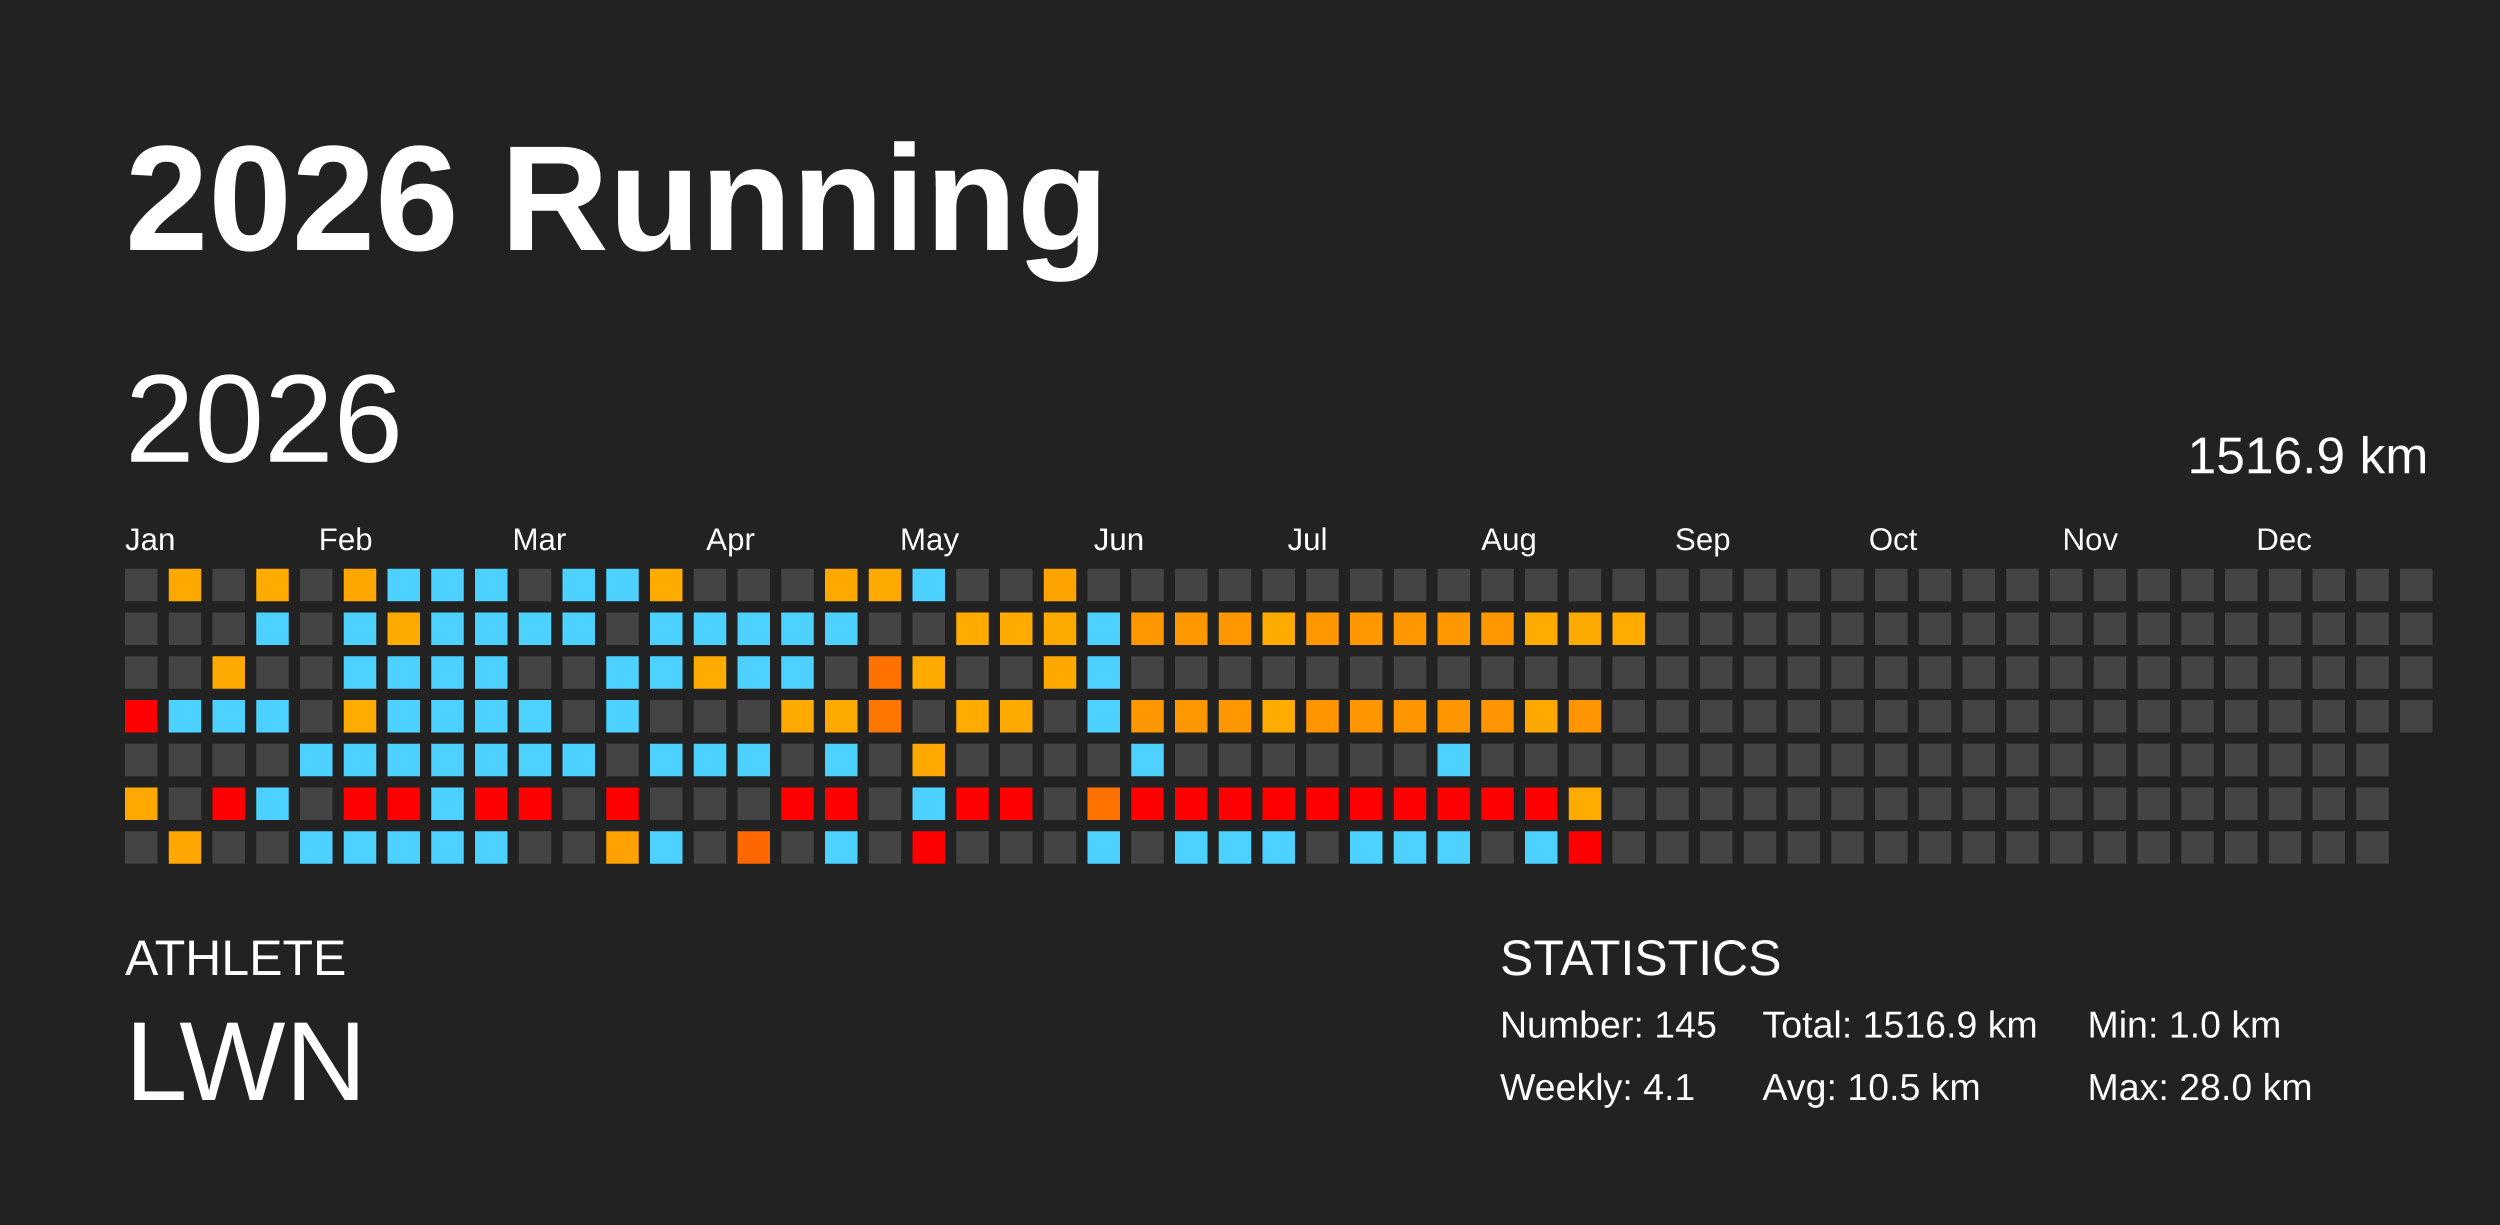
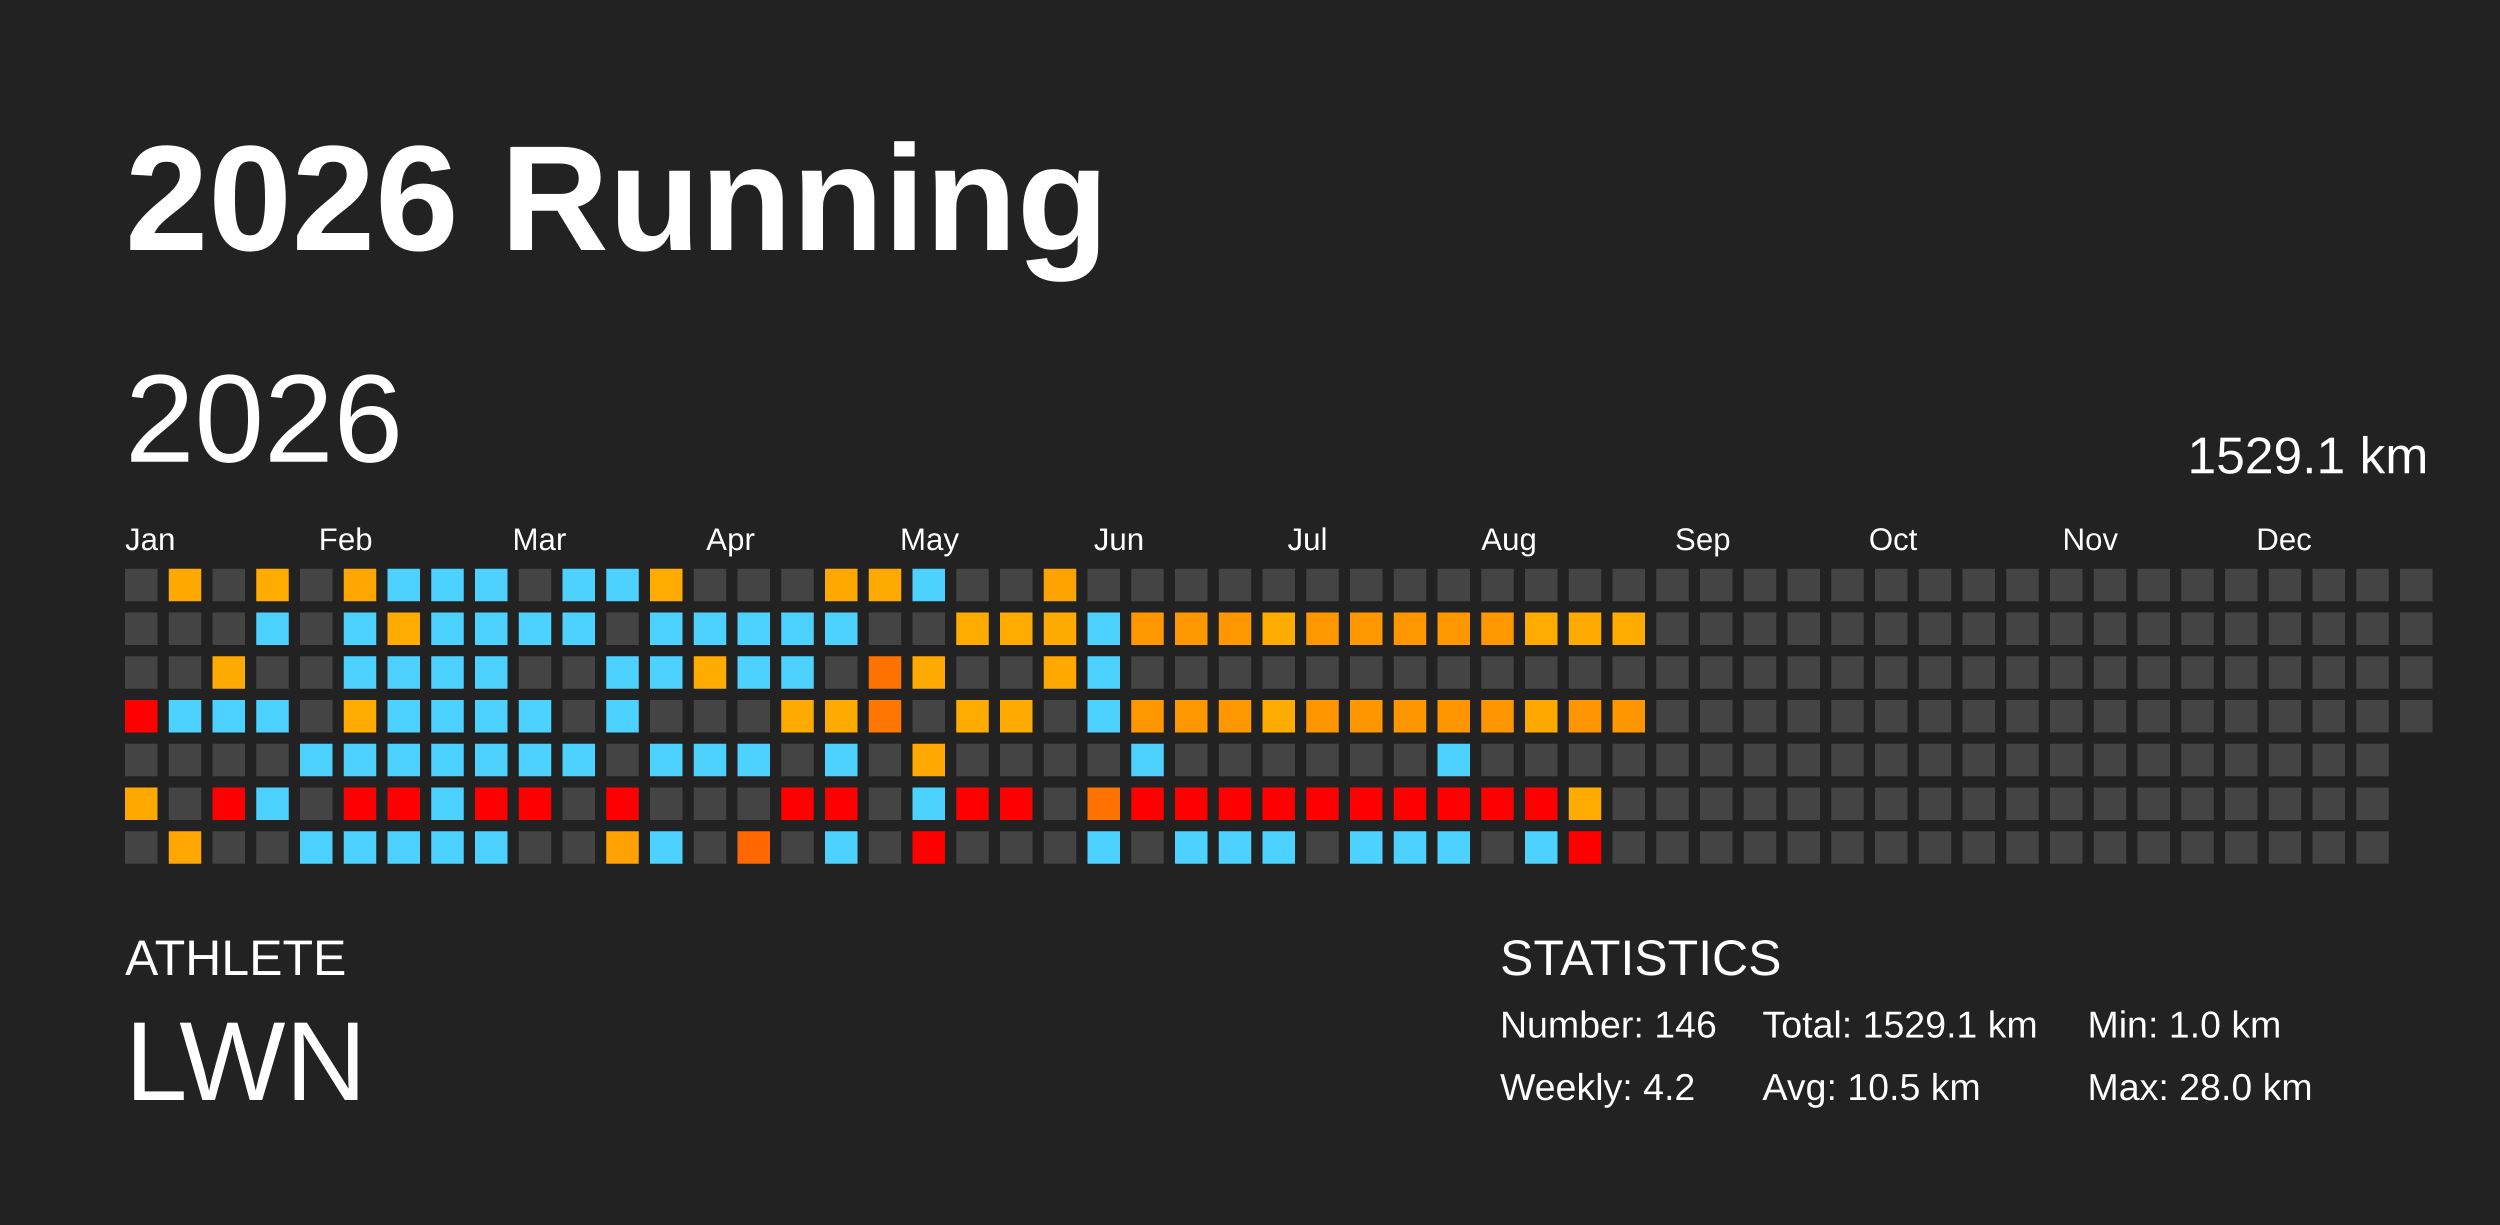
<svg xmlns="http://www.w3.org/2000/svg" baseProfile="full" height="98mm" version="1.1" viewBox="0,0,200,98" width="200mm">
  <defs />
  <rect fill="#222222" height="98" width="200" x="0" y="0" />
  <text fill="#FFFFFF" style="font-size:12px; font-family:Arial; font-weight:bold;" x="10" y="20">2026 Running</text>
  <text fill="#FFFFFF" style="font-size:4px; font-family:Arial" x="10" y="78">ATHLETE</text>
  <text fill="#FFFFFF" style="font-size:9px; font-family:Arial" x="10" y="88">LWN</text>
  <text fill="#FFFFFF" style="font-size:4px; font-family:Arial" x="120" y="78">STATISTICS</text>
-   <text fill="#FFFFFF" style="font-size:3px; font-family:Arial" x="120" y="83">Number: 145</text>
-   <text fill="#FFFFFF" style="font-size:3px; font-family:Arial" x="120" y="88">Weekly: 4.1</text>
-   <text fill="#FFFFFF" style="font-size:3px; font-family:Arial" x="141" y="83">Total: 1516.9 km</text>
+   <text fill="#FFFFFF" style="font-size:3px; font-family:Arial" x="120" y="83">Number: 146</text>
+   <text fill="#FFFFFF" style="font-size:3px; font-family:Arial" x="120" y="88">Weekly: 4.2</text>
+   <text fill="#FFFFFF" style="font-size:3px; font-family:Arial" x="141" y="83">Total: 1529.1 km</text>
  <text fill="#FFFFFF" style="font-size:3px; font-family:Arial" x="141" y="88">Avg: 10.5 km</text>
  <text fill="#FFFFFF" style="font-size:3px; font-family:Arial" x="167" y="83">Min: 1.0 km</text>
  <text fill="#FFFFFF" style="font-size:3px; font-family:Arial" x="167" y="88">Max: 28.0 km</text>
  <text dominant-baseline="hanging" fill="#FFFFFF" style="font-size:10.0px; font-family:Arial;" x="10" y="30">2026</text>
-   <text dominant-baseline="hanging" fill="#FFFFFF" style="font-size:4.125px; font-family:Arial;" x="175" y="35">1516.9 km</text>
+   <text dominant-baseline="hanging" fill="#FFFFFF" style="font-size:4.125px; font-family:Arial;" x="175" y="35">1529.1 km</text>
  <text fill="#FFFFFF" style="font-size:2.5px; font-family:Arial" x="10.0" y="44">Jan</text>
  <text fill="#FFFFFF" style="font-size:2.5px; font-family:Arial" x="25.5" y="44">Feb</text>
  <text fill="#FFFFFF" style="font-size:2.5px; font-family:Arial" x="41.0" y="44">Mar</text>
  <text fill="#FFFFFF" style="font-size:2.5px; font-family:Arial" x="56.5" y="44">Apr</text>
  <text fill="#FFFFFF" style="font-size:2.5px; font-family:Arial" x="72.0" y="44">May</text>
  <text fill="#FFFFFF" style="font-size:2.5px; font-family:Arial" x="87.5" y="44">Jun</text>
  <text fill="#FFFFFF" style="font-size:2.5px; font-family:Arial" x="103.0" y="44">Jul</text>
  <text fill="#FFFFFF" style="font-size:2.5px; font-family:Arial" x="118.5" y="44">Aug</text>
  <text fill="#FFFFFF" style="font-size:2.5px; font-family:Arial" x="134.0" y="44">Sep</text>
  <text fill="#FFFFFF" style="font-size:2.5px; font-family:Arial" x="149.5" y="44">Oct</text>
  <text fill="#FFFFFF" style="font-size:2.5px; font-family:Arial" x="165.0" y="44">Nov</text>
  <text fill="#FFFFFF" style="font-size:2.5px; font-family:Arial" x="180.5" y="44">Dec</text>
  <rect fill="#444444" height="2.6" width="2.6" x="10.0" y="45.5" />
  <rect fill="#444444" height="2.6" width="2.6" x="10.0" y="49.0" />
  <rect fill="#444444" height="2.6" width="2.6" x="10.0" y="52.5" />
  <rect fill="red" height="2.6" width="2.6" x="10.0" y="56.0" />
  <rect fill="#444444" height="2.6" width="2.6" x="10.0" y="59.5" />
  <rect fill="#ffa800" height="2.6" width="2.6" x="10.0" y="63.0" />
  <rect fill="#444444" height="2.6" width="2.6" x="10.0" y="66.5" />
  <rect fill="#ffa800" height="2.6" width="2.6" x="13.5" y="45.5" />
  <rect fill="#444444" height="2.6" width="2.6" x="13.5" y="49.0" />
  <rect fill="#444444" height="2.6" width="2.6" x="13.5" y="52.5" />
  <rect fill="#4dd2ff" height="2.6" width="2.6" x="13.5" y="56.0" />
  <rect fill="#444444" height="2.6" width="2.6" x="13.5" y="59.5" />
  <rect fill="#444444" height="2.6" width="2.6" x="13.5" y="63.0" />
  <rect fill="#ffa600" height="2.6" width="2.6" x="13.5" y="66.5" />
  <rect fill="#444444" height="2.6" width="2.6" x="17.0" y="45.5" />
  <rect fill="#444444" height="2.6" width="2.6" x="17.0" y="49.0" />
  <rect fill="#ffaa00" height="2.6" width="2.6" x="17.0" y="52.5" />
  <rect fill="#4dd2ff" height="2.6" width="2.6" x="17.0" y="56.0" />
  <rect fill="#444444" height="2.6" width="2.6" x="17.0" y="59.5" />
  <rect fill="red" height="2.6" width="2.6" x="17.0" y="63.0" />
  <rect fill="#444444" height="2.6" width="2.6" x="17.0" y="66.5" />
  <rect fill="#ffab00" height="2.6" width="2.6" x="20.5" y="45.5" />
  <rect fill="#4dd2ff" height="2.6" width="2.6" x="20.5" y="49.0" />
  <rect fill="#444444" height="2.6" width="2.6" x="20.5" y="52.5" />
  <rect fill="#4dd2ff" height="2.6" width="2.6" x="20.5" y="56.0" />
  <rect fill="#444444" height="2.6" width="2.6" x="20.5" y="59.5" />
  <rect fill="#4dd2ff" height="2.6" width="2.6" x="20.5" y="63.0" />
  <rect fill="#444444" height="2.6" width="2.6" x="20.5" y="66.5" />
  <rect fill="#444444" height="2.6" width="2.6" x="24.0" y="45.5" />
  <rect fill="#444444" height="2.6" width="2.6" x="24.0" y="49.0" />
  <rect fill="#444444" height="2.6" width="2.6" x="24.0" y="52.5" />
  <rect fill="#444444" height="2.6" width="2.6" x="24.0" y="56.0" />
  <rect fill="#4dd2ff" height="2.6" width="2.6" x="24.0" y="59.5" />
  <rect fill="#444444" height="2.6" width="2.6" x="24.0" y="63.0" />
  <rect fill="#4dd2ff" height="2.6" width="2.6" x="24.0" y="66.5" />
  <rect fill="#ffa600" height="2.6" width="2.6" x="27.5" y="45.5" />
  <rect fill="#4dd2ff" height="2.6" width="2.6" x="27.5" y="49.0" />
  <rect fill="#4dd2ff" height="2.6" width="2.6" x="27.5" y="52.5" />
  <rect fill="#ffab00" height="2.6" width="2.6" x="27.5" y="56.0" />
  <rect fill="#4dd2ff" height="2.6" width="2.6" x="27.5" y="59.5" />
  <rect fill="red" height="2.6" width="2.6" x="27.5" y="63.0" />
  <rect fill="#4dd2ff" height="2.6" width="2.6" x="27.5" y="66.5" />
  <rect fill="#4dd2ff" height="2.6" width="2.6" x="31.0" y="45.5" />
  <rect fill="#ffab00" height="2.6" width="2.6" x="31.0" y="49.0" />
  <rect fill="#4dd2ff" height="2.6" width="2.6" x="31.0" y="52.5" />
  <rect fill="#4dd2ff" height="2.6" width="2.6" x="31.0" y="56.0" />
  <rect fill="#4dd2ff" height="2.6" width="2.6" x="31.0" y="59.5" />
  <rect fill="red" height="2.6" width="2.6" x="31.0" y="63.0" />
  <rect fill="#4dd2ff" height="2.6" width="2.6" x="31.0" y="66.5" />
  <rect fill="#4dd2ff" height="2.6" width="2.6" x="34.5" y="45.5" />
  <rect fill="#4dd2ff" height="2.6" width="2.6" x="34.5" y="49.0" />
  <rect fill="#4dd2ff" height="2.6" width="2.6" x="34.5" y="52.5" />
  <rect fill="#4dd2ff" height="2.6" width="2.6" x="34.5" y="56.0" />
  <rect fill="#4dd2ff" height="2.6" width="2.6" x="34.5" y="59.5" />
  <rect fill="#4dd2ff" height="2.6" width="2.6" x="34.5" y="63.0" />
  <rect fill="#4dd2ff" height="2.6" width="2.6" x="34.5" y="66.5" />
  <rect fill="#4dd2ff" height="2.6" width="2.6" x="38.0" y="45.5" />
  <rect fill="#4dd2ff" height="2.6" width="2.6" x="38.0" y="49.0" />
  <rect fill="#4dd2ff" height="2.6" width="2.6" x="38.0" y="52.5" />
  <rect fill="#4dd2ff" height="2.6" width="2.6" x="38.0" y="56.0" />
  <rect fill="#4dd2ff" height="2.6" width="2.6" x="38.0" y="59.5" />
  <rect fill="red" height="2.6" width="2.6" x="38.0" y="63.0" />
  <rect fill="#4dd2ff" height="2.6" width="2.6" x="38.0" y="66.5" />
  <rect fill="#444444" height="2.6" width="2.6" x="41.5" y="45.5" />
  <rect fill="#4dd2ff" height="2.6" width="2.6" x="41.5" y="49.0" />
  <rect fill="#444444" height="2.6" width="2.6" x="41.5" y="52.5" />
  <rect fill="#4dd2ff" height="2.6" width="2.6" x="41.5" y="56.0" />
  <rect fill="#4dd2ff" height="2.6" width="2.6" x="41.5" y="59.5" />
  <rect fill="red" height="2.6" width="2.6" x="41.5" y="63.0" />
  <rect fill="#444444" height="2.6" width="2.6" x="41.5" y="66.5" />
  <rect fill="#4dd2ff" height="2.6" width="2.6" x="45.0" y="45.5" />
  <rect fill="#4dd2ff" height="2.6" width="2.6" x="45.0" y="49.0" />
  <rect fill="#444444" height="2.6" width="2.6" x="45.0" y="52.5" />
  <rect fill="#444444" height="2.6" width="2.6" x="45.0" y="56.0" />
  <rect fill="#4dd2ff" height="2.6" width="2.6" x="45.0" y="59.5" />
  <rect fill="#444444" height="2.6" width="2.6" x="45.0" y="63.0" />
  <rect fill="#444444" height="2.6" width="2.6" x="45.0" y="66.5" />
  <rect fill="#4dd2ff" height="2.6" width="2.6" x="48.5" y="45.5" />
  <rect fill="#444444" height="2.6" width="2.6" x="48.5" y="49.0" />
  <rect fill="#4dd2ff" height="2.6" width="2.6" x="48.5" y="52.5" />
  <rect fill="#4dd2ff" height="2.6" width="2.6" x="48.5" y="56.0" />
  <rect fill="#444444" height="2.6" width="2.6" x="48.5" y="59.5" />
  <rect fill="red" height="2.6" width="2.6" x="48.5" y="63.0" />
  <rect fill="#ffa100" height="2.6" width="2.6" x="48.5" y="66.5" />
  <rect fill="#ffab00" height="2.6" width="2.6" x="52.0" y="45.5" />
  <rect fill="#4dd2ff" height="2.6" width="2.6" x="52.0" y="49.0" />
  <rect fill="#4dd2ff" height="2.6" width="2.6" x="52.0" y="52.5" />
  <rect fill="#444444" height="2.6" width="2.6" x="52.0" y="56.0" />
  <rect fill="#4dd2ff" height="2.6" width="2.6" x="52.0" y="59.5" />
  <rect fill="#444444" height="2.6" width="2.6" x="52.0" y="63.0" />
  <rect fill="#4dd2ff" height="2.6" width="2.6" x="52.0" y="66.5" />
  <rect fill="#444444" height="2.6" width="2.6" x="55.5" y="45.5" />
  <rect fill="#4dd2ff" height="2.6" width="2.6" x="55.5" y="49.0" />
  <rect fill="#ffab00" height="2.6" width="2.6" x="55.5" y="52.5" />
  <rect fill="#444444" height="2.6" width="2.6" x="55.5" y="56.0" />
  <rect fill="#4dd2ff" height="2.6" width="2.6" x="55.5" y="59.5" />
  <rect fill="#444444" height="2.6" width="2.6" x="55.5" y="63.0" />
  <rect fill="#444444" height="2.6" width="2.6" x="55.5" y="66.5" />
  <rect fill="#444444" height="2.6" width="2.6" x="59.0" y="45.5" />
  <rect fill="#4dd2ff" height="2.6" width="2.6" x="59.0" y="49.0" />
  <rect fill="#4dd2ff" height="2.6" width="2.6" x="59.0" y="52.5" />
  <rect fill="#444444" height="2.6" width="2.6" x="59.0" y="56.0" />
  <rect fill="#4dd2ff" height="2.6" width="2.6" x="59.0" y="59.5" />
  <rect fill="#444444" height="2.6" width="2.6" x="59.0" y="63.0" />
  <rect fill="#ff6800" height="2.6" width="2.6" x="59.0" y="66.5" />
  <rect fill="#444444" height="2.6" width="2.6" x="62.5" y="45.5" />
  <rect fill="#4dd2ff" height="2.6" width="2.6" x="62.5" y="49.0" />
  <rect fill="#4dd2ff" height="2.6" width="2.6" x="62.5" y="52.5" />
  <rect fill="#ffaa00" height="2.6" width="2.6" x="62.5" y="56.0" />
  <rect fill="#444444" height="2.6" width="2.6" x="62.5" y="59.5" />
  <rect fill="red" height="2.6" width="2.6" x="62.5" y="63.0" />
  <rect fill="#444444" height="2.6" width="2.6" x="62.5" y="66.5" />
  <rect fill="#ffa800" height="2.6" width="2.6" x="66.0" y="45.5" />
  <rect fill="#4dd2ff" height="2.6" width="2.6" x="66.0" y="49.0" />
  <rect fill="#444444" height="2.6" width="2.6" x="66.0" y="52.5" />
  <rect fill="#ffaa00" height="2.6" width="2.6" x="66.0" y="56.0" />
  <rect fill="#4dd2ff" height="2.6" width="2.6" x="66.0" y="59.5" />
  <rect fill="red" height="2.6" width="2.6" x="66.0" y="63.0" />
  <rect fill="#4dd2ff" height="2.6" width="2.6" x="66.0" y="66.5" />
  <rect fill="#ffaa00" height="2.6" width="2.6" x="69.5" y="45.5" />
  <rect fill="#444444" height="2.6" width="2.6" x="69.5" y="49.0" />
  <rect fill="#ff7200" height="2.6" width="2.6" x="69.5" y="52.5" />
  <rect fill="#ff7700" height="2.6" width="2.6" x="69.5" y="56.0" />
  <rect fill="#444444" height="2.6" width="2.6" x="69.5" y="59.5" />
  <rect fill="#444444" height="2.6" width="2.6" x="69.5" y="63.0" />
  <rect fill="#444444" height="2.6" width="2.6" x="69.5" y="66.5" />
  <rect fill="#4dd2ff" height="2.6" width="2.6" x="73.0" y="45.5" />
  <rect fill="#444444" height="2.6" width="2.6" x="73.0" y="49.0" />
  <rect fill="#ffaa00" height="2.6" width="2.6" x="73.0" y="52.5" />
  <rect fill="#444444" height="2.6" width="2.6" x="73.0" y="56.0" />
  <rect fill="#ffa800" height="2.6" width="2.6" x="73.0" y="59.5" />
  <rect fill="#4dd2ff" height="2.6" width="2.6" x="73.0" y="63.0" />
  <rect fill="red" height="2.6" width="2.6" x="73.0" y="66.5" />
  <rect fill="#444444" height="2.6" width="2.6" x="76.5" y="45.5" />
  <rect fill="#ffab00" height="2.6" width="2.6" x="76.5" y="49.0" />
  <rect fill="#444444" height="2.6" width="2.6" x="76.5" y="52.5" />
  <rect fill="#ffab00" height="2.6" width="2.6" x="76.5" y="56.0" />
  <rect fill="#444444" height="2.6" width="2.6" x="76.5" y="59.5" />
  <rect fill="red" height="2.6" width="2.6" x="76.5" y="63.0" />
  <rect fill="#444444" height="2.6" width="2.6" x="76.5" y="66.5" />
  <rect fill="#444444" height="2.6" width="2.6" x="80.0" y="45.5" />
  <rect fill="#ffab00" height="2.6" width="2.6" x="80.0" y="49.0" />
  <rect fill="#444444" height="2.6" width="2.6" x="80.0" y="52.5" />
  <rect fill="#ffaa00" height="2.6" width="2.6" x="80.0" y="56.0" />
  <rect fill="#444444" height="2.6" width="2.6" x="80.0" y="59.5" />
  <rect fill="red" height="2.6" width="2.6" x="80.0" y="63.0" />
  <rect fill="#444444" height="2.6" width="2.6" x="80.0" y="66.5" />
  <rect fill="#ffa300" height="2.6" width="2.6" x="83.5" y="45.5" />
  <rect fill="#ffaa00" height="2.6" width="2.6" x="83.5" y="49.0" />
  <rect fill="#ffa800" height="2.6" width="2.6" x="83.5" y="52.5" />
  <rect fill="#444444" height="2.6" width="2.6" x="83.5" y="56.0" />
  <rect fill="#444444" height="2.6" width="2.6" x="83.5" y="59.5" />
  <rect fill="#444444" height="2.6" width="2.6" x="83.5" y="63.0" />
  <rect fill="#444444" height="2.6" width="2.6" x="83.5" y="66.5" />
  <rect fill="#444444" height="2.6" width="2.6" x="87.0" y="45.5" />
  <rect fill="#4dd2ff" height="2.6" width="2.6" x="87.0" y="49.0" />
  <rect fill="#4dd2ff" height="2.6" width="2.6" x="87.0" y="52.5" />
  <rect fill="#4dd2ff" height="2.6" width="2.6" x="87.0" y="56.0" />
  <rect fill="#444444" height="2.6" width="2.6" x="87.0" y="59.5" />
  <rect fill="#ff7200" height="2.6" width="2.6" x="87.0" y="63.0" />
  <rect fill="#4dd2ff" height="2.6" width="2.6" x="87.0" y="66.5" />
  <rect fill="#444444" height="2.6" width="2.6" x="90.5" y="45.5" />
  <rect fill="#ff9700" height="2.6" width="2.6" x="90.5" y="49.0" />
  <rect fill="#444444" height="2.6" width="2.6" x="90.5" y="52.5" />
  <rect fill="#ff9800" height="2.6" width="2.6" x="90.5" y="56.0" />
  <rect fill="#4dd2ff" height="2.6" width="2.6" x="90.5" y="59.5" />
  <rect fill="red" height="2.6" width="2.6" x="90.5" y="63.0" />
  <rect fill="#444444" height="2.6" width="2.6" x="90.5" y="66.5" />
  <rect fill="#444444" height="2.6" width="2.6" x="94.0" y="45.5" />
  <rect fill="#ff9800" height="2.6" width="2.6" x="94.0" y="49.0" />
  <rect fill="#444444" height="2.6" width="2.6" x="94.0" y="52.5" />
  <rect fill="#ff9700" height="2.6" width="2.6" x="94.0" y="56.0" />
  <rect fill="#444444" height="2.6" width="2.6" x="94.0" y="59.5" />
  <rect fill="red" height="2.6" width="2.6" x="94.0" y="63.0" />
  <rect fill="#4dd2ff" height="2.6" width="2.6" x="94.0" y="66.5" />
  <rect fill="#444444" height="2.6" width="2.6" x="97.5" y="45.5" />
  <rect fill="#ff9800" height="2.6" width="2.6" x="97.5" y="49.0" />
  <rect fill="#444444" height="2.6" width="2.6" x="97.5" y="52.5" />
  <rect fill="#ff9800" height="2.6" width="2.6" x="97.5" y="56.0" />
  <rect fill="#444444" height="2.6" width="2.6" x="97.5" y="59.5" />
  <rect fill="red" height="2.6" width="2.6" x="97.5" y="63.0" />
  <rect fill="#4dd2ff" height="2.6" width="2.6" x="97.5" y="66.5" />
  <rect fill="#444444" height="2.6" width="2.6" x="101.0" y="45.5" />
  <rect fill="#ffab00" height="2.6" width="2.6" x="101.0" y="49.0" />
  <rect fill="#444444" height="2.6" width="2.6" x="101.0" y="52.5" />
  <rect fill="#ffab00" height="2.6" width="2.6" x="101.0" y="56.0" />
  <rect fill="#444444" height="2.6" width="2.6" x="101.0" y="59.5" />
  <rect fill="red" height="2.6" width="2.6" x="101.0" y="63.0" />
  <rect fill="#4dd2ff" height="2.6" width="2.6" x="101.0" y="66.5" />
  <rect fill="#444444" height="2.6" width="2.6" x="104.5" y="45.5" />
  <rect fill="#ff9700" height="2.6" width="2.6" x="104.5" y="49.0" />
  <rect fill="#444444" height="2.6" width="2.6" x="104.5" y="52.5" />
  <rect fill="#ff9600" height="2.6" width="2.6" x="104.5" y="56.0" />
  <rect fill="#444444" height="2.6" width="2.6" x="104.5" y="59.5" />
  <rect fill="red" height="2.6" width="2.6" x="104.5" y="63.0" />
  <rect fill="#444444" height="2.6" width="2.6" x="104.5" y="66.5" />
  <rect fill="#444444" height="2.6" width="2.6" x="108.0" y="45.5" />
  <rect fill="#ff9800" height="2.6" width="2.6" x="108.0" y="49.0" />
  <rect fill="#444444" height="2.6" width="2.6" x="108.0" y="52.5" />
  <rect fill="#ff9600" height="2.6" width="2.6" x="108.0" y="56.0" />
  <rect fill="#444444" height="2.6" width="2.6" x="108.0" y="59.5" />
  <rect fill="red" height="2.6" width="2.6" x="108.0" y="63.0" />
  <rect fill="#4dd2ff" height="2.6" width="2.6" x="108.0" y="66.5" />
  <rect fill="#444444" height="2.6" width="2.6" x="111.5" y="45.5" />
  <rect fill="#ff9800" height="2.6" width="2.6" x="111.5" y="49.0" />
  <rect fill="#444444" height="2.6" width="2.6" x="111.5" y="52.5" />
  <rect fill="#ff9600" height="2.6" width="2.6" x="111.5" y="56.0" />
  <rect fill="#444444" height="2.6" width="2.6" x="111.5" y="59.5" />
  <rect fill="red" height="2.6" width="2.6" x="111.5" y="63.0" />
  <rect fill="#4dd2ff" height="2.6" width="2.6" x="111.5" y="66.5" />
  <rect fill="#444444" height="2.6" width="2.6" x="115.0" y="45.5" />
  <rect fill="#ff9800" height="2.6" width="2.6" x="115.0" y="49.0" />
  <rect fill="#444444" height="2.6" width="2.6" x="115.0" y="52.5" />
  <rect fill="#ff9600" height="2.6" width="2.6" x="115.0" y="56.0" />
  <rect fill="#4dd2ff" height="2.6" width="2.6" x="115.0" y="59.5" />
  <rect fill="red" height="2.6" width="2.6" x="115.0" y="63.0" />
  <rect fill="#4dd2ff" height="2.6" width="2.6" x="115.0" y="66.5" />
  <rect fill="#444444" height="2.6" width="2.6" x="118.5" y="45.5" />
  <rect fill="#ff9800" height="2.6" width="2.6" x="118.5" y="49.0" />
  <rect fill="#444444" height="2.6" width="2.6" x="118.5" y="52.5" />
  <rect fill="#ff9500" height="2.6" width="2.6" x="118.5" y="56.0" />
  <rect fill="#444444" height="2.6" width="2.6" x="118.5" y="59.5" />
  <rect fill="red" height="2.6" width="2.6" x="118.5" y="63.0" />
  <rect fill="#444444" height="2.6" width="2.6" x="118.5" y="66.5" />
  <rect fill="#444444" height="2.6" width="2.6" x="122.0" y="45.5" />
  <rect fill="#ffab00" height="2.6" width="2.6" x="122.0" y="49.0" />
  <rect fill="#444444" height="2.6" width="2.6" x="122.0" y="52.5" />
  <rect fill="#ffa900" height="2.6" width="2.6" x="122.0" y="56.0" />
  <rect fill="#444444" height="2.6" width="2.6" x="122.0" y="59.5" />
  <rect fill="red" height="2.6" width="2.6" x="122.0" y="63.0" />
  <rect fill="#4dd2ff" height="2.6" width="2.6" x="122.0" y="66.5" />
  <rect fill="#444444" height="2.6" width="2.6" x="125.5" y="45.5" />
  <rect fill="#ffaa00" height="2.6" width="2.6" x="125.5" y="49.0" />
  <rect fill="#444444" height="2.6" width="2.6" x="125.5" y="52.5" />
  <rect fill="#ff9500" height="2.6" width="2.6" x="125.5" y="56.0" />
  <rect fill="#444444" height="2.6" width="2.6" x="125.5" y="59.5" />
  <rect fill="#ffab00" height="2.6" width="2.6" x="125.5" y="63.0" />
  <rect fill="red" height="2.6" width="2.6" x="125.5" y="66.5" />
  <rect fill="#444444" height="2.6" width="2.6" x="129.0" y="45.5" />
  <rect fill="#ffab00" height="2.6" width="2.6" x="129.0" y="49.0" />
  <rect fill="#444444" height="2.6" width="2.6" x="129.0" y="52.5" />
-   <rect fill="#444444" height="2.6" width="2.6" x="129.0" y="56.0" />
+   <rect fill="#ff9600" height="2.6" width="2.6" x="129.0" y="56.0" />
  <rect fill="#444444" height="2.6" width="2.6" x="129.0" y="59.5" />
  <rect fill="#444444" height="2.6" width="2.6" x="129.0" y="63.0" />
  <rect fill="#444444" height="2.6" width="2.6" x="129.0" y="66.5" />
  <rect fill="#444444" height="2.6" width="2.6" x="132.5" y="45.5" />
  <rect fill="#444444" height="2.6" width="2.6" x="132.5" y="49.0" />
  <rect fill="#444444" height="2.6" width="2.6" x="132.5" y="52.5" />
  <rect fill="#444444" height="2.6" width="2.6" x="132.5" y="56.0" />
  <rect fill="#444444" height="2.6" width="2.6" x="132.5" y="59.5" />
  <rect fill="#444444" height="2.6" width="2.6" x="132.5" y="63.0" />
  <rect fill="#444444" height="2.6" width="2.6" x="132.5" y="66.5" />
  <rect fill="#444444" height="2.6" width="2.6" x="136.0" y="45.5" />
  <rect fill="#444444" height="2.6" width="2.6" x="136.0" y="49.0" />
  <rect fill="#444444" height="2.6" width="2.6" x="136.0" y="52.5" />
  <rect fill="#444444" height="2.6" width="2.6" x="136.0" y="56.0" />
  <rect fill="#444444" height="2.6" width="2.6" x="136.0" y="59.5" />
  <rect fill="#444444" height="2.6" width="2.6" x="136.0" y="63.0" />
  <rect fill="#444444" height="2.6" width="2.6" x="136.0" y="66.5" />
  <rect fill="#444444" height="2.6" width="2.6" x="139.5" y="45.5" />
  <rect fill="#444444" height="2.6" width="2.6" x="139.5" y="49.0" />
  <rect fill="#444444" height="2.6" width="2.6" x="139.5" y="52.5" />
  <rect fill="#444444" height="2.6" width="2.6" x="139.5" y="56.0" />
  <rect fill="#444444" height="2.6" width="2.6" x="139.5" y="59.5" />
  <rect fill="#444444" height="2.6" width="2.6" x="139.5" y="63.0" />
  <rect fill="#444444" height="2.6" width="2.6" x="139.5" y="66.5" />
  <rect fill="#444444" height="2.6" width="2.6" x="143.0" y="45.5" />
  <rect fill="#444444" height="2.6" width="2.6" x="143.0" y="49.0" />
  <rect fill="#444444" height="2.6" width="2.6" x="143.0" y="52.5" />
  <rect fill="#444444" height="2.6" width="2.6" x="143.0" y="56.0" />
  <rect fill="#444444" height="2.6" width="2.6" x="143.0" y="59.5" />
  <rect fill="#444444" height="2.6" width="2.6" x="143.0" y="63.0" />
  <rect fill="#444444" height="2.6" width="2.6" x="143.0" y="66.5" />
  <rect fill="#444444" height="2.6" width="2.6" x="146.5" y="45.5" />
  <rect fill="#444444" height="2.6" width="2.6" x="146.5" y="49.0" />
  <rect fill="#444444" height="2.6" width="2.6" x="146.5" y="52.5" />
  <rect fill="#444444" height="2.6" width="2.6" x="146.5" y="56.0" />
  <rect fill="#444444" height="2.6" width="2.6" x="146.5" y="59.5" />
  <rect fill="#444444" height="2.6" width="2.6" x="146.5" y="63.0" />
  <rect fill="#444444" height="2.6" width="2.6" x="146.5" y="66.5" />
  <rect fill="#444444" height="2.6" width="2.6" x="150.0" y="45.5" />
  <rect fill="#444444" height="2.6" width="2.6" x="150.0" y="49.0" />
  <rect fill="#444444" height="2.6" width="2.6" x="150.0" y="52.5" />
  <rect fill="#444444" height="2.6" width="2.6" x="150.0" y="56.0" />
  <rect fill="#444444" height="2.6" width="2.6" x="150.0" y="59.5" />
  <rect fill="#444444" height="2.6" width="2.6" x="150.0" y="63.0" />
  <rect fill="#444444" height="2.6" width="2.6" x="150.0" y="66.5" />
  <rect fill="#444444" height="2.6" width="2.6" x="153.5" y="45.5" />
  <rect fill="#444444" height="2.6" width="2.6" x="153.5" y="49.0" />
  <rect fill="#444444" height="2.6" width="2.6" x="153.5" y="52.5" />
  <rect fill="#444444" height="2.6" width="2.6" x="153.5" y="56.0" />
  <rect fill="#444444" height="2.6" width="2.6" x="153.5" y="59.5" />
  <rect fill="#444444" height="2.6" width="2.6" x="153.5" y="63.0" />
  <rect fill="#444444" height="2.6" width="2.6" x="153.5" y="66.5" />
  <rect fill="#444444" height="2.6" width="2.6" x="157.0" y="45.5" />
  <rect fill="#444444" height="2.6" width="2.6" x="157.0" y="49.0" />
  <rect fill="#444444" height="2.6" width="2.6" x="157.0" y="52.5" />
  <rect fill="#444444" height="2.6" width="2.6" x="157.0" y="56.0" />
  <rect fill="#444444" height="2.6" width="2.6" x="157.0" y="59.5" />
  <rect fill="#444444" height="2.6" width="2.6" x="157.0" y="63.0" />
  <rect fill="#444444" height="2.6" width="2.6" x="157.0" y="66.5" />
  <rect fill="#444444" height="2.6" width="2.6" x="160.5" y="45.5" />
  <rect fill="#444444" height="2.6" width="2.6" x="160.5" y="49.0" />
  <rect fill="#444444" height="2.6" width="2.6" x="160.5" y="52.5" />
  <rect fill="#444444" height="2.6" width="2.6" x="160.5" y="56.0" />
  <rect fill="#444444" height="2.6" width="2.6" x="160.5" y="59.5" />
  <rect fill="#444444" height="2.6" width="2.6" x="160.5" y="63.0" />
  <rect fill="#444444" height="2.6" width="2.6" x="160.5" y="66.5" />
  <rect fill="#444444" height="2.6" width="2.6" x="164.0" y="45.5" />
  <rect fill="#444444" height="2.6" width="2.6" x="164.0" y="49.0" />
  <rect fill="#444444" height="2.6" width="2.6" x="164.0" y="52.5" />
  <rect fill="#444444" height="2.6" width="2.6" x="164.0" y="56.0" />
  <rect fill="#444444" height="2.6" width="2.6" x="164.0" y="59.5" />
  <rect fill="#444444" height="2.6" width="2.6" x="164.0" y="63.0" />
  <rect fill="#444444" height="2.6" width="2.6" x="164.0" y="66.5" />
  <rect fill="#444444" height="2.6" width="2.6" x="167.5" y="45.5" />
  <rect fill="#444444" height="2.6" width="2.6" x="167.5" y="49.0" />
  <rect fill="#444444" height="2.6" width="2.6" x="167.5" y="52.5" />
  <rect fill="#444444" height="2.6" width="2.6" x="167.5" y="56.0" />
  <rect fill="#444444" height="2.6" width="2.6" x="167.5" y="59.5" />
  <rect fill="#444444" height="2.6" width="2.6" x="167.5" y="63.0" />
  <rect fill="#444444" height="2.6" width="2.6" x="167.5" y="66.5" />
  <rect fill="#444444" height="2.6" width="2.6" x="171.0" y="45.5" />
  <rect fill="#444444" height="2.6" width="2.6" x="171.0" y="49.0" />
  <rect fill="#444444" height="2.6" width="2.6" x="171.0" y="52.5" />
  <rect fill="#444444" height="2.6" width="2.6" x="171.0" y="56.0" />
  <rect fill="#444444" height="2.6" width="2.6" x="171.0" y="59.5" />
  <rect fill="#444444" height="2.6" width="2.6" x="171.0" y="63.0" />
  <rect fill="#444444" height="2.6" width="2.6" x="171.0" y="66.5" />
  <rect fill="#444444" height="2.6" width="2.6" x="174.5" y="45.5" />
  <rect fill="#444444" height="2.6" width="2.6" x="174.5" y="49.0" />
  <rect fill="#444444" height="2.6" width="2.6" x="174.5" y="52.5" />
  <rect fill="#444444" height="2.6" width="2.6" x="174.5" y="56.0" />
  <rect fill="#444444" height="2.6" width="2.6" x="174.5" y="59.5" />
  <rect fill="#444444" height="2.6" width="2.6" x="174.5" y="63.0" />
  <rect fill="#444444" height="2.6" width="2.6" x="174.5" y="66.5" />
  <rect fill="#444444" height="2.6" width="2.6" x="178.0" y="45.5" />
  <rect fill="#444444" height="2.6" width="2.6" x="178.0" y="49.0" />
  <rect fill="#444444" height="2.6" width="2.6" x="178.0" y="52.5" />
  <rect fill="#444444" height="2.6" width="2.6" x="178.0" y="56.0" />
  <rect fill="#444444" height="2.6" width="2.6" x="178.0" y="59.5" />
  <rect fill="#444444" height="2.6" width="2.6" x="178.0" y="63.0" />
  <rect fill="#444444" height="2.6" width="2.6" x="178.0" y="66.5" />
  <rect fill="#444444" height="2.6" width="2.6" x="181.5" y="45.5" />
  <rect fill="#444444" height="2.6" width="2.6" x="181.5" y="49.0" />
  <rect fill="#444444" height="2.6" width="2.6" x="181.5" y="52.5" />
  <rect fill="#444444" height="2.6" width="2.6" x="181.5" y="56.0" />
  <rect fill="#444444" height="2.6" width="2.6" x="181.5" y="59.5" />
  <rect fill="#444444" height="2.6" width="2.6" x="181.5" y="63.0" />
  <rect fill="#444444" height="2.6" width="2.6" x="181.5" y="66.5" />
  <rect fill="#444444" height="2.6" width="2.6" x="185.0" y="45.5" />
  <rect fill="#444444" height="2.6" width="2.6" x="185.0" y="49.0" />
  <rect fill="#444444" height="2.6" width="2.6" x="185.0" y="52.5" />
  <rect fill="#444444" height="2.6" width="2.6" x="185.0" y="56.0" />
  <rect fill="#444444" height="2.6" width="2.6" x="185.0" y="59.5" />
  <rect fill="#444444" height="2.6" width="2.6" x="185.0" y="63.0" />
  <rect fill="#444444" height="2.6" width="2.6" x="185.0" y="66.5" />
  <rect fill="#444444" height="2.6" width="2.6" x="188.5" y="45.5" />
  <rect fill="#444444" height="2.6" width="2.6" x="188.5" y="49.0" />
  <rect fill="#444444" height="2.6" width="2.6" x="188.5" y="52.5" />
  <rect fill="#444444" height="2.6" width="2.6" x="188.5" y="56.0" />
  <rect fill="#444444" height="2.6" width="2.6" x="188.5" y="59.5" />
  <rect fill="#444444" height="2.6" width="2.6" x="188.5" y="63.0" />
  <rect fill="#444444" height="2.6" width="2.6" x="188.5" y="66.5" />
  <rect fill="#444444" height="2.6" width="2.6" x="192.0" y="45.5" />
  <rect fill="#444444" height="2.6" width="2.6" x="192.0" y="49.0" />
  <rect fill="#444444" height="2.6" width="2.6" x="192.0" y="52.5" />
  <rect fill="#444444" height="2.6" width="2.6" x="192.0" y="56.0" />
</svg>
